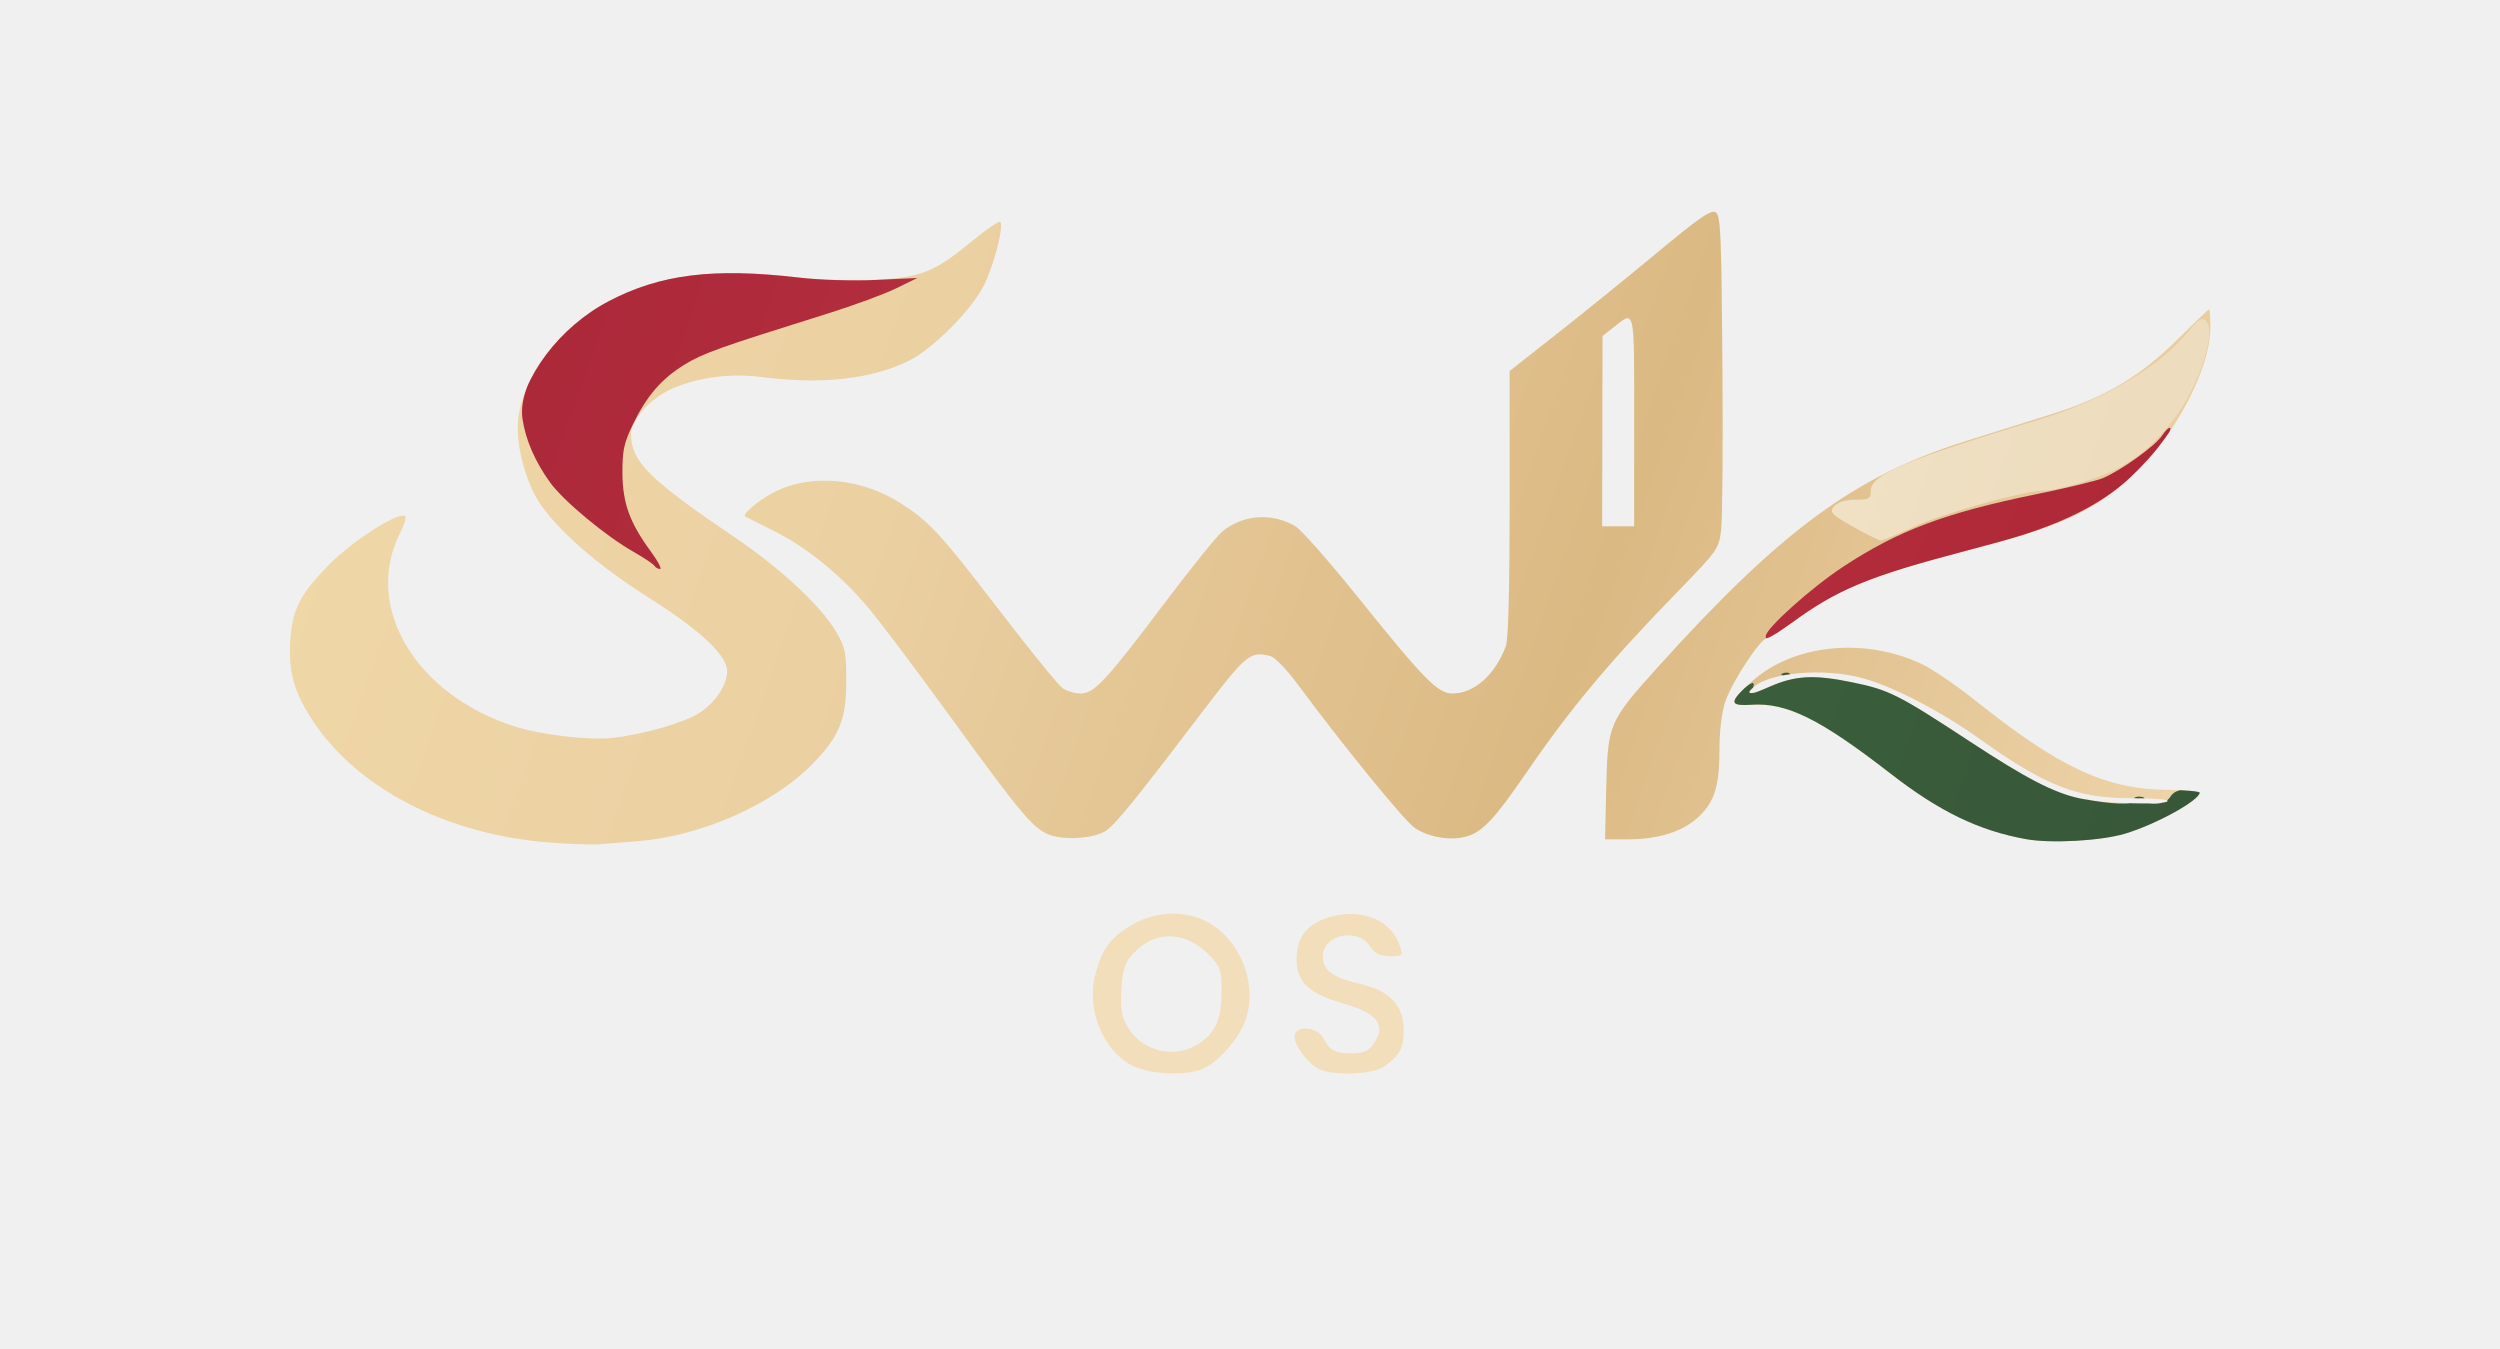
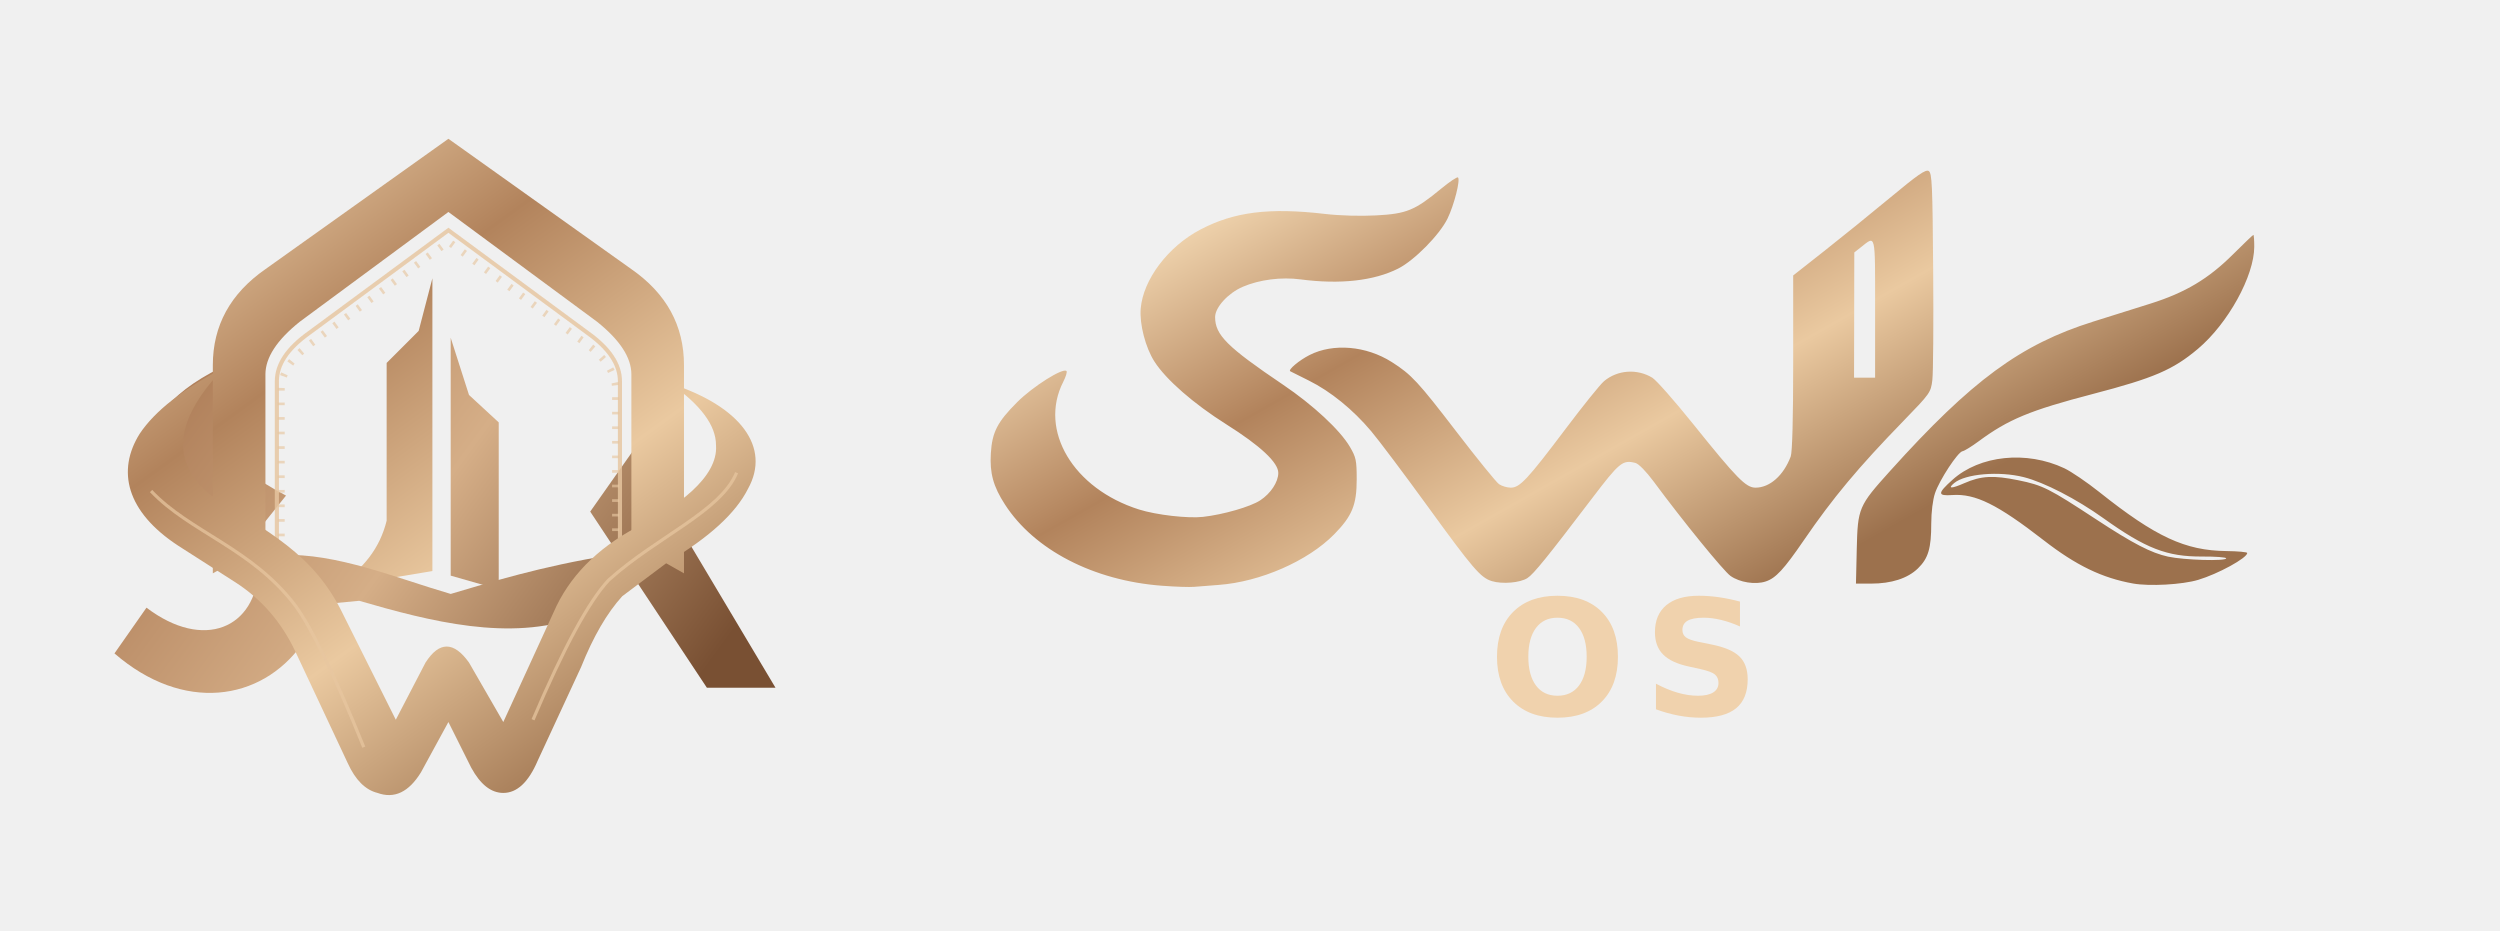
- <svg xmlns="http://www.w3.org/2000/svg" width="760" height="410" viewBox="0 0 760 410">
-   <g transform="translate(380 160) scale(1.081331) translate(-511.5 -771.5)">
+ <svg xmlns="http://www.w3.org/2000/svg" width="940" height="350" viewBox="0 0 940 350" role="img" aria-label="SWK OS horizontal logo">
+   <g id="architectural-crest" transform="translate(31 41) scale(.86)">
    <defs>
-       <clipPath id="word-shape">
-         <path d="M314.77,860.41 C285.56,858.21 260.25,845.11 247.71,825.70 C242.72,817.98 241.16,812.33 241.68,803.80 C242.23,794.78 244.48,790.41 252.95,781.95 C259.66,775.24 272.49,767.15 274.01,768.67 C274.36,769.02 273.72,771.11 272.60,773.31 C262.04,794.00 276.86,818.95 305.00,827.83 C312.36,830.16 325.87,831.71 332.34,830.98 C341.08,829.99 352.60,826.66 356.79,823.91 C361.28,820.96 364.49,816.09 364.50,812.21 C364.50,807.76 356.89,800.64 342.30,791.45 C328.29,782.62 316.56,772.38 311.59,764.64 C307.76,758.67 305.16,748.65 305.71,742.00 C306.74,729.59 317.39,715.47 331.20,708.22 C345.66,700.63 360.61,698.76 384.50,701.55 C390.72,702.28 399.60,702.53 406.30,702.17 C419.33,701.48 422.81,700.05 434.07,690.76 C437.70,687.77 440.94,685.60 441.28,685.95 C442.35,687.01 439.63,697.71 436.83,703.48 C433.46,710.42 422.68,721.36 415.76,724.87 C405.39,730.12 390.88,731.74 374.00,729.51 C365.76,728.42 356.42,729.62 349.33,732.67 C343.07,735.36 337.50,741.45 337.50,745.60 C337.50,753.26 342.61,758.35 366.51,774.50 C379.35,783.17 390.87,793.87 395.07,801.02 C397.72,805.53 398.00,806.85 398.00,815.00 C398.00,825.87 396.03,830.66 388.34,838.47 C377.16,849.83 356.90,858.71 339.12,860.05 C335.20,860.34 330.43,860.72 328.50,860.88 C326.57,861.05 320.39,860.84 314.77,860.41 Z M729.74,859.46 C716.43,857.07 705.38,851.73 691.50,840.95 C671.75,825.63 662.32,820.97 652.43,821.66 C646.09,822.10 646.11,820.93 652.55,815.15 C664.23,804.65 684.19,802.59 700.35,810.21 C703.29,811.60 710.04,816.19 715.35,820.42 C739.36,839.53 752.02,845.40 769.60,845.59 C774.50,845.65 778.50,846.01 778.50,846.41 C778.50,848.54 766.01,855.38 757.50,857.91 C750.69,859.94 736.75,860.71 729.74,859.46 Z M769.50,848.69 C769.50,848.24 764.89,847.90 759.25,847.93 C744.16,848.00 735.17,844.51 717.00,831.52 C705.56,823.34 691.72,816.20 683.04,814.01 C672.48,811.34 658.03,812.57 653.26,816.55 C650.34,818.99 652.10,819.00 657.62,816.58 C664.82,813.43 670.02,813.15 680.71,815.34 C691.16,817.48 693.64,818.72 714.00,832.08 C729.74,842.41 737.45,846.40 744.67,847.97 C751.59,849.47 769.50,849.99 769.50,848.69 Z M455.76,858.44 C450.93,856.96 447.72,853.22 428.08,826.16 C418.22,812.58 407.49,798.30 404.23,794.43 C396.41,785.13 386.83,777.35 377.55,772.74 C373.40,770.69 369.82,768.89 369.59,768.76 C368.57,768.15 373.45,764.06 377.85,761.83 C387.97,756.69 402.08,757.90 412.99,764.83 C421.38,770.16 424.22,773.22 440.72,794.73 C449.48,806.15 457.62,816.17 458.80,817.00 C459.98,817.82 462.25,818.50 463.84,818.50 C467.71,818.50 470.96,815.01 487.39,793.21 C494.75,783.44 502.08,774.34 503.68,773.00 C509.42,768.17 517.81,767.58 524.31,771.53 C525.99,772.55 533.79,781.40 541.66,791.19 C560.45,814.58 564.29,818.50 568.41,818.50 C574.51,818.50 580.41,813.27 583.44,805.18 C584.12,803.39 584.50,788.82 584.50,765.10 L584.50,727.83 597.74,717.41 C605.02,711.69 617.70,701.42 625.90,694.61 C637.79,684.73 641.14,682.41 642.41,683.21 C643.81,684.10 644.04,689.07 644.31,725.61 C644.49,748.37 644.33,769.47 643.96,772.48 C643.31,777.84 643.04,778.22 631.62,789.98 C612.24,809.93 601.53,822.76 589.03,841.00 C580.49,853.46 577.07,857.16 572.75,858.58 C568.31,860.05 561.64,858.99 557.71,856.21 C554.77,854.13 537.32,832.71 524.98,816.01 C521.68,811.56 518.48,808.28 517.07,807.93 C511.60,806.56 510.31,807.62 498.51,823.13 C479.35,848.33 473.66,855.35 470.96,857.12 C467.87,859.14 460.24,859.80 455.76,858.44 Z M619.50,741.89 C619.50,709.26 619.84,710.72 613.45,715.76 L610.61,718.00 610.56,744.75 L610.50,771.50 615.00,771.50 L619.50,771.50 619.50,741.89 Z M611.66,844.75 C612.07,827.19 612.44,826.31 625.88,811.39 C660.79,772.62 681.68,757.27 712.81,747.51 C720.07,745.24 731.02,741.80 737.15,739.86 C752.01,735.18 761.93,729.26 772.38,718.85 C776.99,714.26 780.92,710.50 781.13,710.50 C781.33,710.50 781.50,712.76 781.50,715.53 C781.50,728.03 770.28,748.36 757.42,759.20 C746.77,768.16 738.64,771.65 712.57,778.46 C685.57,785.51 676.46,789.29 663.67,798.74 C660.72,800.92 657.66,802.80 656.87,802.92 C654.87,803.21 647.04,815.14 645.10,820.85 C644.15,823.66 643.50,828.90 643.49,833.78 C643.49,844.44 642.22,848.70 637.79,853.01 C633.41,857.26 626.50,859.50 617.73,859.50 L611.32,859.50 611.66,844.75 Z" fill="#FFFFFF" fill-rule="evenodd" />
-       </clipPath>
-       <linearGradient id="word-gold" gradientUnits="userSpaceOnUse" x1="232" y1="673" x2="791" y2="870">
-         <stop offset="0.000" stop-color="#F1D9A9" />
-         <stop offset="0.333" stop-color="#EBD0A2" />
-         <stop offset="0.667" stop-color="#DBB983" />
-         <stop offset="1.000" stop-color="#F0D7AE" />
+       <linearGradient id="crest-satin" gradientUnits="userSpaceOnUse" x1="40" y1="13" x2="239" y2="287">
+         <stop offset="0.0" stop-color="#F3D8B2" />
+         <stop offset="0.333" stop-color="#B2835C" />
+         <stop offset="0.667" stop-color="#EAC9A0" />
+         <stop offset="1.0" stop-color="#9C714D" />
      </linearGradient>
-       <linearGradient id="word-red" gradientUnits="userSpaceOnUse" x1="232" y1="673" x2="791" y2="870">
-         <stop offset="0.000" stop-color="#A52437" />
-         <stop offset="0.500" stop-color="#BA3341" />
-         <stop offset="1.000" stop-color="#AC2535" />
-       </linearGradient>
-       <linearGradient id="word-green" gradientUnits="userSpaceOnUse" x1="232" y1="673" x2="791" y2="870">
-         <stop offset="0.000" stop-color="#487045" />
-         <stop offset="0.500" stop-color="#3D663D" />
-         <stop offset="1.000" stop-color="#375639" />
-       </linearGradient>
-       <linearGradient id="word-graphite" gradientUnits="userSpaceOnUse" x1="232" y1="673" x2="791" y2="870">
-         <stop offset="0.000" stop-color="#4F5052" />
-         <stop offset="0.500" stop-color="#3A3A3B" />
-         <stop offset="1.000" stop-color="#545354" />
-       </linearGradient>
-       <linearGradient id="word-ivory" gradientUnits="userSpaceOnUse" x1="232" y1="673" x2="791" y2="870">
-         <stop offset="0.000" stop-color="#F2DFBE" />
-         <stop offset="0.500" stop-color="#F7EAD3" />
-         <stop offset="1.000" stop-color="#EAD8B7" />
+       <linearGradient id="crest-return" gradientUnits="userSpaceOnUse" x1="31" y1="101" x2="257" y2="266">
+         <stop offset="0.0" stop-color="#A87651" />
+         <stop offset="0.5" stop-color="#D5AE87" />
+         <stop offset="1.0" stop-color="#795033" />
      </linearGradient>
    </defs>
-     <path d="M314.77,860.41 C285.56,858.21 260.25,845.11 247.71,825.70 C242.72,817.98 241.16,812.33 241.68,803.80 C242.23,794.78 244.48,790.41 252.95,781.95 C259.66,775.24 272.49,767.15 274.01,768.67 C274.36,769.02 273.72,771.11 272.60,773.31 C262.04,794.00 276.86,818.95 305.00,827.83 C312.36,830.16 325.87,831.71 332.34,830.98 C341.08,829.99 352.60,826.66 356.79,823.91 C361.28,820.96 364.49,816.09 364.50,812.21 C364.50,807.76 356.89,800.64 342.30,791.45 C328.29,782.62 316.56,772.38 311.59,764.64 C307.76,758.67 305.16,748.65 305.71,742.00 C306.74,729.59 317.39,715.47 331.20,708.22 C345.66,700.63 360.61,698.76 384.50,701.55 C390.72,702.28 399.60,702.53 406.30,702.17 C419.33,701.48 422.81,700.05 434.07,690.76 C437.70,687.77 440.94,685.60 441.28,685.95 C442.35,687.01 439.63,697.71 436.83,703.48 C433.46,710.42 422.68,721.36 415.76,724.87 C405.39,730.12 390.88,731.74 374.00,729.51 C365.76,728.42 356.42,729.62 349.33,732.67 C343.07,735.36 337.50,741.45 337.50,745.60 C337.50,753.26 342.61,758.35 366.51,774.50 C379.35,783.17 390.87,793.87 395.07,801.02 C397.72,805.53 398.00,806.85 398.00,815.00 C398.00,825.87 396.03,830.66 388.34,838.47 C377.16,849.83 356.90,858.71 339.12,860.05 C335.20,860.34 330.43,860.72 328.50,860.88 C326.57,861.05 320.39,860.84 314.77,860.41 Z M729.74,859.46 C716.43,857.07 705.38,851.73 691.50,840.95 C671.75,825.63 662.32,820.97 652.43,821.66 C646.09,822.10 646.11,820.93 652.55,815.15 C664.23,804.65 684.19,802.59 700.35,810.21 C703.29,811.60 710.04,816.19 715.35,820.42 C739.36,839.53 752.02,845.40 769.60,845.59 C774.50,845.65 778.50,846.01 778.50,846.41 C778.50,848.54 766.01,855.38 757.50,857.91 C750.69,859.94 736.75,860.71 729.74,859.46 Z M769.50,848.69 C769.50,848.24 764.89,847.90 759.25,847.93 C744.16,848.00 735.17,844.51 717.00,831.52 C705.56,823.34 691.72,816.20 683.04,814.01 C672.48,811.34 658.03,812.57 653.26,816.55 C650.34,818.99 652.10,819.00 657.62,816.58 C664.82,813.43 670.02,813.15 680.71,815.34 C691.16,817.48 693.64,818.72 714.00,832.08 C729.74,842.41 737.45,846.40 744.67,847.97 C751.59,849.47 769.50,849.99 769.50,848.69 Z M455.76,858.44 C450.93,856.96 447.72,853.22 428.08,826.16 C418.22,812.58 407.49,798.30 404.23,794.43 C396.41,785.13 386.83,777.35 377.55,772.74 C373.40,770.69 369.82,768.89 369.59,768.76 C368.57,768.15 373.45,764.06 377.85,761.83 C387.97,756.69 402.08,757.90 412.99,764.83 C421.38,770.16 424.22,773.22 440.72,794.73 C449.48,806.15 457.62,816.17 458.80,817.00 C459.98,817.82 462.25,818.50 463.84,818.50 C467.71,818.50 470.96,815.01 487.39,793.21 C494.75,783.44 502.08,774.34 503.68,773.00 C509.42,768.17 517.81,767.58 524.31,771.53 C525.99,772.55 533.79,781.40 541.66,791.19 C560.45,814.58 564.29,818.50 568.41,818.50 C574.51,818.50 580.41,813.27 583.44,805.18 C584.12,803.39 584.50,788.82 584.50,765.10 L584.50,727.83 597.74,717.41 C605.02,711.69 617.70,701.42 625.90,694.61 C637.79,684.73 641.14,682.41 642.41,683.21 C643.81,684.10 644.04,689.07 644.31,725.61 C644.49,748.37 644.33,769.47 643.96,772.48 C643.31,777.84 643.04,778.22 631.62,789.98 C612.24,809.93 601.53,822.76 589.03,841.00 C580.49,853.46 577.07,857.16 572.75,858.58 C568.31,860.05 561.64,858.99 557.71,856.21 C554.77,854.13 537.32,832.71 524.98,816.01 C521.68,811.56 518.48,808.28 517.07,807.93 C511.60,806.56 510.31,807.62 498.51,823.13 C479.35,848.33 473.66,855.35 470.96,857.12 C467.87,859.14 460.24,859.80 455.76,858.44 Z M619.50,741.89 C619.50,709.26 619.84,710.72 613.45,715.76 L610.61,718.00 610.56,744.75 L610.50,771.50 615.00,771.50 L619.50,771.50 619.50,741.89 Z M611.66,844.75 C612.07,827.19 612.44,826.31 625.88,811.39 C660.79,772.62 681.68,757.27 712.81,747.51 C720.07,745.24 731.02,741.80 737.15,739.86 C752.01,735.18 761.93,729.26 772.38,718.85 C776.99,714.26 780.92,710.50 781.13,710.50 C781.33,710.50 781.50,712.76 781.50,715.53 C781.50,728.03 770.28,748.36 757.42,759.20 C746.77,768.16 738.64,771.65 712.57,778.46 C685.57,785.51 676.46,789.29 663.67,798.74 C660.72,800.92 657.66,802.80 656.87,802.92 C654.87,803.21 647.04,815.14 645.10,820.85 C644.15,823.66 643.50,828.90 643.49,833.78 C643.49,844.44 642.22,848.70 637.79,853.01 C633.41,857.26 626.50,859.50 617.73,859.50 L611.32,859.50 611.66,844.75 Z" fill="url(#word-gold)" fill-rule="evenodd" />
-     <g clip-path="url(#word-shape)">
-       <path d="M656.50,802.38 C656.50,800.23 669.20,788.83 678.20,782.90 C693.78,772.64 707.00,767.68 733.00,762.38 C741.25,760.69 749.44,758.71 751.20,757.98 C756.31,755.85 766.02,748.88 767.92,745.99 C768.88,744.52 769.90,743.57 770.20,743.87 C771.14,744.80 762.66,754.79 756.70,759.77 C748.55,766.58 737.03,771.90 721.50,776.04 C682.04,786.53 679.25,787.69 658.45,802.37 C656.81,803.53 656.50,803.53 656.50,802.38 Z M344.06,782.60 C343.75,782.10 341.14,780.35 338.25,778.71 C330.36,774.24 318.41,764.30 314.70,759.13 C310.45,753.20 307.84,747.18 306.97,741.28 C305.48,731.07 316.61,715.88 331.20,708.22 C345.66,700.63 360.61,698.76 384.50,701.55 C390.50,702.25 399.93,702.54 406.50,702.23 L418.00,701.68 412.00,704.61 C408.70,706.22 400.15,709.37 393.00,711.61 C361.97,721.33 357.71,722.85 352.50,726.06 C345.99,730.07 341.91,734.81 337.94,743.00 C335.51,748.03 335.04,750.22 335.07,756.50 C335.12,764.98 337.10,770.46 343.07,778.60 C345.05,781.29 346.21,783.50 345.64,783.50 C345.08,783.50 344.37,783.09 344.06,782.60 Z" fill="url(#word-red)" fill-rule="evenodd" />
-       <path d="M729.74,859.46 C716.43,857.07 705.38,851.73 691.50,840.95 C671.75,825.63 662.32,820.97 652.43,821.66 C646.90,822.04 646.24,821.03 649.81,817.67 C652.51,815.14 653.67,814.88 652.86,817.00 C652.13,818.91 652.35,818.89 657.62,816.58 C664.82,813.43 670.02,813.15 680.71,815.34 C691.16,817.48 693.64,818.72 714.00,832.08 C730.03,842.60 737.41,846.37 745.13,848.01 C753.17,849.71 760.91,849.97 760.00,848.50 C759.66,847.95 760.34,847.50 761.50,847.50 C762.66,847.50 763.34,847.95 763.00,848.50 C762.64,849.09 763.74,849.50 765.70,849.50 C767.94,849.50 769.43,848.85 770.27,847.50 C771.13,846.12 772.60,845.50 775.01,845.50 C776.93,845.50 778.50,845.87 778.50,846.31 C778.50,848.53 766.20,855.32 757.50,857.91 C750.69,859.94 736.75,860.71 729.74,859.46 Z M661.31,812.82 C662.03,812.53 662.90,812.56 663.23,812.90 C663.56,813.23 662.97,813.46 661.92,813.42 C660.75,813.37 660.51,813.14 661.31,812.82 Z" fill="url(#word-green)" fill-rule="evenodd" />
-       <path d="M682.63,772.50 C674.64,768.10 674.07,767.50 675.99,765.59 C676.94,764.64 679.29,764.00 681.80,764.00 C685.61,764.00 686.00,763.77 686.01,761.50 C686.03,756.99 696.08,752.75 733.50,741.44 C751.34,736.05 767.01,726.81 775.14,716.90 C778.06,713.34 779.04,712.70 780.17,713.64 C783.34,716.27 778.66,731.31 771.77,740.63 C766.43,747.85 761.11,752.49 754.50,755.69 C748.67,758.51 738.30,761.50 734.33,761.50 C729.10,761.50 706.50,767.82 698.41,771.54 C693.68,773.72 689.41,775.49 688.91,775.48 C688.41,775.47 685.58,774.13 682.63,772.50 Z" fill="url(#word-ivory)" fill-rule="evenodd" />
-     </g>
+     <path d="M65 111 C40 122 27 137 29 153 C32 170 54 178 73 189 L89 169 C61 154 49 141 65 111 Z M77 201 C76 227 53 237 28 218 L14 238 C44 264 78 259 96 234 Z" fill="url(#crest-return)" />
+     <path d="M241 149 L303 253 H273 L222 176 Z" fill="url(#crest-return)" />
+     <path d="M57 203 V112 Q57 86 80 70 L160 13 L240 70 Q263 86 263 112 V203 L240 190 V116 Q240 105 225 93 L160 45 L95 93 Q80 105 80 116 V190 Z" fill="url(#crest-satin)" />
+     <path d="M85 191 V119 Q85 108 99 98 L160 53 L221 98 Q235 108 235 119 V191" fill="none" stroke="#E7C6A0" stroke-width="1.8" opacity=".82" />
+     <path d="M85 191 V119 Q85 108 99 98 L160 53 L221 98 Q235 108 235 119 V191" fill="none" stroke="#E7C6A0" stroke-width="3.2" stroke-dasharray="1.2 5.3" transform="translate(4 6) scale(.975 .98)" opacity=".65" />
+     <path d="M111 209 C123 201 130 192 133 180 V111 L147 97 L153 74 V202 Z" fill="url(#crest-satin)" />
+     <path d="M161 100 L169 125 L182 137 V210 L161 204 Z" fill="url(#crest-return)" />
+     <path d="M87 195 C111 194 137 205 161 212 C178 207 200 200 231 195 L217 222 C187 233 152 224 121 215 L100 217 Z" fill="url(#crest-return)" />
+     <path d="M55 168 C81 185 101 194 114 221 L137 267 L150 242 Q159 228 169 242 L184 268 L206 220 Q216 197 242 183 C260 174 278 161 277 147 Q277 134 257 120 C288 130 301 148 291 166 Q283 182 256 198 L236 213 Q226 224 218 244 L199 285 Q193 299 184 299 Q176 299 170 288 L160 268 L148 290 Q140 303 129 299 Q121 297 116 286 L93 237 Q84 218 67 207 L42 191 C19 176 15 158 25 142 Q35 127 62 113 C41 135 38 153 55 168 Z" fill="url(#crest-satin)" />
+     <path d="M30 167 C47 185 74 192 93 217 Q104 232 123 279" fill="none" stroke="#E7C6A0" stroke-width="1.4" opacity=".72" />
+     <path d="M286 159 C279 176 251 187 230 206 Q217 220 197 267" fill="none" stroke="#E7C6A0" stroke-width="1.4" opacity=".72" />
  </g>
-   <g transform="translate(380 303) scale(1.230769) translate(-962.5 -610.5)">
-     <g color="#F2DEBA">
-       <path d="M825.33,627.47 C818.05,623.63 814.02,613.50 816.32,604.88 C817.99,598.65 820.07,595.84 825.26,592.79 C831.81,588.96 840.02,589.07 845.69,593.08 C852.75,598.07 856.14,608.00 853.51,615.97 C852.06,620.36 847.32,626.02 843.40,628.05 C839.37,630.14 829.80,629.83 825.33,627.47 Z M842.48,621.68 C846.18,618.93 847.47,615.71 847.49,609.15 C847.50,603.84 847.19,602.99 844.16,599.96 C838.47,594.27 831.17,594.10 825.97,599.53 C823.55,602.06 823.04,603.52 822.74,608.77 C822.46,613.76 822.81,615.66 824.47,618.31 C828.28,624.39 836.70,625.97 842.48,621.68 Z" fill="currentColor" fill-rule="evenodd" transform="translate(108.00 0)" />
-       <path d="M1199.89,628.52 C1197.15,627.41 1193.50,622.75 1193.50,620.37 C1193.50,617.51 1199.07,617.81 1200.61,620.75 C1202.25,623.85 1203.42,624.47 1207.69,624.48 C1210.39,624.50 1211.81,623.90 1212.94,622.28 C1216.30,617.48 1214.16,614.64 1205.29,612.10 C1197.02,609.73 1194.00,606.81 1194.00,601.17 C1194.00,595.55 1196.88,592.15 1202.90,590.63 C1210.35,588.75 1217.33,591.71 1219.38,597.60 C1220.37,600.42 1220.31,600.50 1217.06,600.50 C1214.61,600.50 1213.30,599.84 1212.09,598.00 C1209.03,593.33 1200.50,595.18 1200.50,600.51 C1200.50,604.07 1202.90,605.79 1210.24,607.49 C1217.06,609.06 1220.51,612.89 1220.47,618.83 C1220.43,623.29 1219.44,625.10 1215.53,627.80 C1212.86,629.63 1203.69,630.06 1199.89,628.52 Z" fill="currentColor" fill-rule="evenodd" transform="translate(-220.00 0)" />
-     </g>
+   <g id="swk-wordmark" transform="translate(610 142) scale(0.88) translate(-511.5 -771.5)">
+     <defs>
+       <linearGradient id="wordmark-satin" gradientUnits="userSpaceOnUse" x1="400" y1="660" x2="530" y2="890">
+         <stop offset="0.0" stop-color="#F3D8B2" />
+         <stop offset="0.333" stop-color="#B2835C" />
+         <stop offset="0.667" stop-color="#EAC9A0" />
+         <stop offset="1.0" stop-color="#9C714D" />
+       </linearGradient>
+     </defs>
+     <path d="M314.77,860.41 C285.56,858.21 260.25,845.11 247.71,825.70 C242.72,817.98 241.16,812.33 241.68,803.80 C242.23,794.78 244.48,790.41 252.95,781.95 C259.66,775.24 272.49,767.15 274.01,768.67 C274.36,769.02 273.72,771.11 272.60,773.31 C262.04,794.00 276.86,818.95 305.00,827.83 C312.36,830.16 325.87,831.71 332.34,830.98 C341.08,829.99 352.60,826.66 356.79,823.91 C361.28,820.96 364.49,816.09 364.50,812.21 C364.50,807.76 356.89,800.64 342.30,791.45 C328.29,782.62 316.56,772.38 311.59,764.64 C307.76,758.67 305.16,748.65 305.71,742.00 C306.74,729.59 317.39,715.47 331.20,708.22 C345.66,700.63 360.61,698.76 384.50,701.55 C390.72,702.28 399.60,702.53 406.30,702.17 C419.33,701.48 422.81,700.05 434.07,690.76 C437.70,687.77 440.94,685.60 441.28,685.95 C442.35,687.01 439.63,697.71 436.83,703.48 C433.46,710.42 422.68,721.36 415.76,724.87 C405.39,730.12 390.88,731.74 374.00,729.51 C365.76,728.42 356.42,729.62 349.33,732.67 C343.07,735.36 337.50,741.45 337.50,745.60 C337.50,753.26 342.61,758.35 366.51,774.50 C379.35,783.17 390.87,793.87 395.07,801.02 C397.72,805.53 398.00,806.85 398.00,815.00 C398.00,825.87 396.03,830.66 388.34,838.47 C377.16,849.83 356.90,858.71 339.12,860.05 C335.20,860.34 330.43,860.72 328.50,860.88 C326.57,861.05 320.39,860.84 314.77,860.41 Z M729.74,859.46 C716.43,857.07 705.38,851.73 691.50,840.95 C671.75,825.63 662.32,820.97 652.43,821.66 C646.09,822.10 646.11,820.93 652.55,815.15 C664.23,804.65 684.19,802.59 700.35,810.21 C703.29,811.60 710.04,816.19 715.35,820.42 C739.36,839.53 752.02,845.40 769.60,845.59 C774.50,845.65 778.50,846.01 778.50,846.41 C778.50,848.54 766.01,855.38 757.50,857.91 C750.69,859.94 736.75,860.71 729.74,859.46 Z M769.50,848.69 C769.50,848.24 764.89,847.90 759.25,847.93 C744.16,848.00 735.17,844.51 717.00,831.52 C705.56,823.34 691.72,816.20 683.04,814.01 C672.48,811.34 658.03,812.57 653.26,816.55 C650.34,818.99 652.10,819.00 657.62,816.58 C664.82,813.43 670.02,813.15 680.71,815.34 C691.16,817.48 693.64,818.72 714.00,832.08 C729.74,842.41 737.45,846.40 744.67,847.97 C751.59,849.47 769.50,849.99 769.50,848.69 Z M455.76,858.44 C450.93,856.96 447.72,853.22 428.08,826.16 C418.22,812.58 407.49,798.30 404.23,794.43 C396.41,785.13 386.83,777.35 377.55,772.74 C373.40,770.69 369.82,768.89 369.59,768.76 C368.57,768.15 373.45,764.06 377.85,761.83 C387.97,756.69 402.08,757.90 412.99,764.83 C421.38,770.16 424.22,773.22 440.72,794.73 C449.48,806.15 457.62,816.17 458.80,817.00 C459.98,817.82 462.25,818.50 463.84,818.50 C467.71,818.50 470.96,815.01 487.39,793.21 C494.75,783.44 502.08,774.34 503.68,773.00 C509.42,768.17 517.81,767.58 524.31,771.53 C525.99,772.55 533.79,781.40 541.66,791.19 C560.45,814.58 564.29,818.50 568.41,818.50 C574.51,818.50 580.41,813.27 583.44,805.18 C584.12,803.39 584.50,788.82 584.50,765.10 L584.50,727.83 597.74,717.41 C605.02,711.69 617.70,701.42 625.90,694.61 C637.79,684.73 641.14,682.41 642.41,683.21 C643.81,684.10 644.04,689.07 644.31,725.61 C644.49,748.37 644.33,769.47 643.96,772.48 C643.31,777.84 643.04,778.22 631.62,789.98 C612.24,809.93 601.53,822.76 589.03,841.00 C580.49,853.46 577.07,857.16 572.75,858.58 C568.31,860.05 561.64,858.99 557.71,856.21 C554.77,854.13 537.32,832.71 524.98,816.01 C521.68,811.56 518.48,808.28 517.07,807.93 C511.60,806.56 510.31,807.62 498.51,823.13 C479.35,848.33 473.66,855.35 470.96,857.12 C467.87,859.14 460.24,859.80 455.76,858.44 Z M619.50,741.89 C619.50,709.26 619.84,710.72 613.45,715.76 L610.61,718.00 610.56,744.75 L610.50,771.50 615.00,771.50 L619.50,771.50 619.50,741.89 Z M611.66,844.75 C612.07,827.19 612.44,826.31 625.88,811.39 C660.79,772.62 681.68,757.27 712.81,747.51 C720.07,745.24 731.02,741.80 737.15,739.86 C752.01,735.18 761.93,729.26 772.38,718.85 C776.99,714.26 780.92,710.50 781.13,710.50 C781.33,710.50 781.50,712.76 781.50,715.53 C781.50,728.03 770.28,748.36 757.42,759.20 C746.77,768.16 738.64,771.65 712.57,778.46 C685.57,785.51 676.46,789.29 663.67,798.74 C660.72,800.92 657.66,802.80 656.87,802.92 C654.87,803.21 647.04,815.14 645.10,820.85 C644.15,823.66 643.50,828.90 643.49,833.78 C643.49,844.44 642.22,848.70 637.79,853.01 C633.41,857.26 626.50,859.50 617.73,859.50 L611.32,859.50 611.66,844.75 Z" fill="url(#wordmark-satin)" fill-rule="evenodd" />
+   </g>
+   <g id="product-name" fill="#F0D2AD" transform="translate(610 269) scale(0.0296053 -0.0296053) translate(-1694.0 0)">
+     <path d="M870 1241Q694 1241 597.0 1111.0Q500 981 500 745Q500 510 597.0 380.0Q694 250 870 250Q1047 250 1144.0 380.0Q1241 510 1241 745Q1241 981 1144.0 1111.0Q1047 1241 870 1241ZM870 1520Q1230 1520 1434.0 1314.0Q1638 1108 1638 745Q1638 383 1434.0 177.0Q1230 -29 870 -29Q511 -29 306.5 177.0Q102 383 102 745Q102 1108 306.5 1314.0Q511 1520 870 1520Z" transform="translate(0 0)" />
+     <path d="M1227 1446V1130Q1104 1185 987.0 1213.0Q870 1241 766 1241Q628 1241 562.0 1203.0Q496 1165 496 1085Q496 1025 540.5 991.5Q585 958 702 934L866 901Q1115 851 1220.0 749.0Q1325 647 1325 459Q1325 212 1178.5 91.5Q1032 -29 731 -29Q589 -29 446.0 -2.0Q303 25 160 78V403Q303 327 436.5 288.5Q570 250 694 250Q820 250 887.0 292.0Q954 334 954 412Q954 482 908.5 520.0Q863 558 727 588L578 621Q354 669 250.5 774.0Q147 879 147 1057Q147 1280 291.0 1400.0Q435 1520 705 1520Q828 1520 958.0 1501.5Q1088 1483 1227 1446Z" transform="translate(1961 0)" />
  </g>
</svg>
